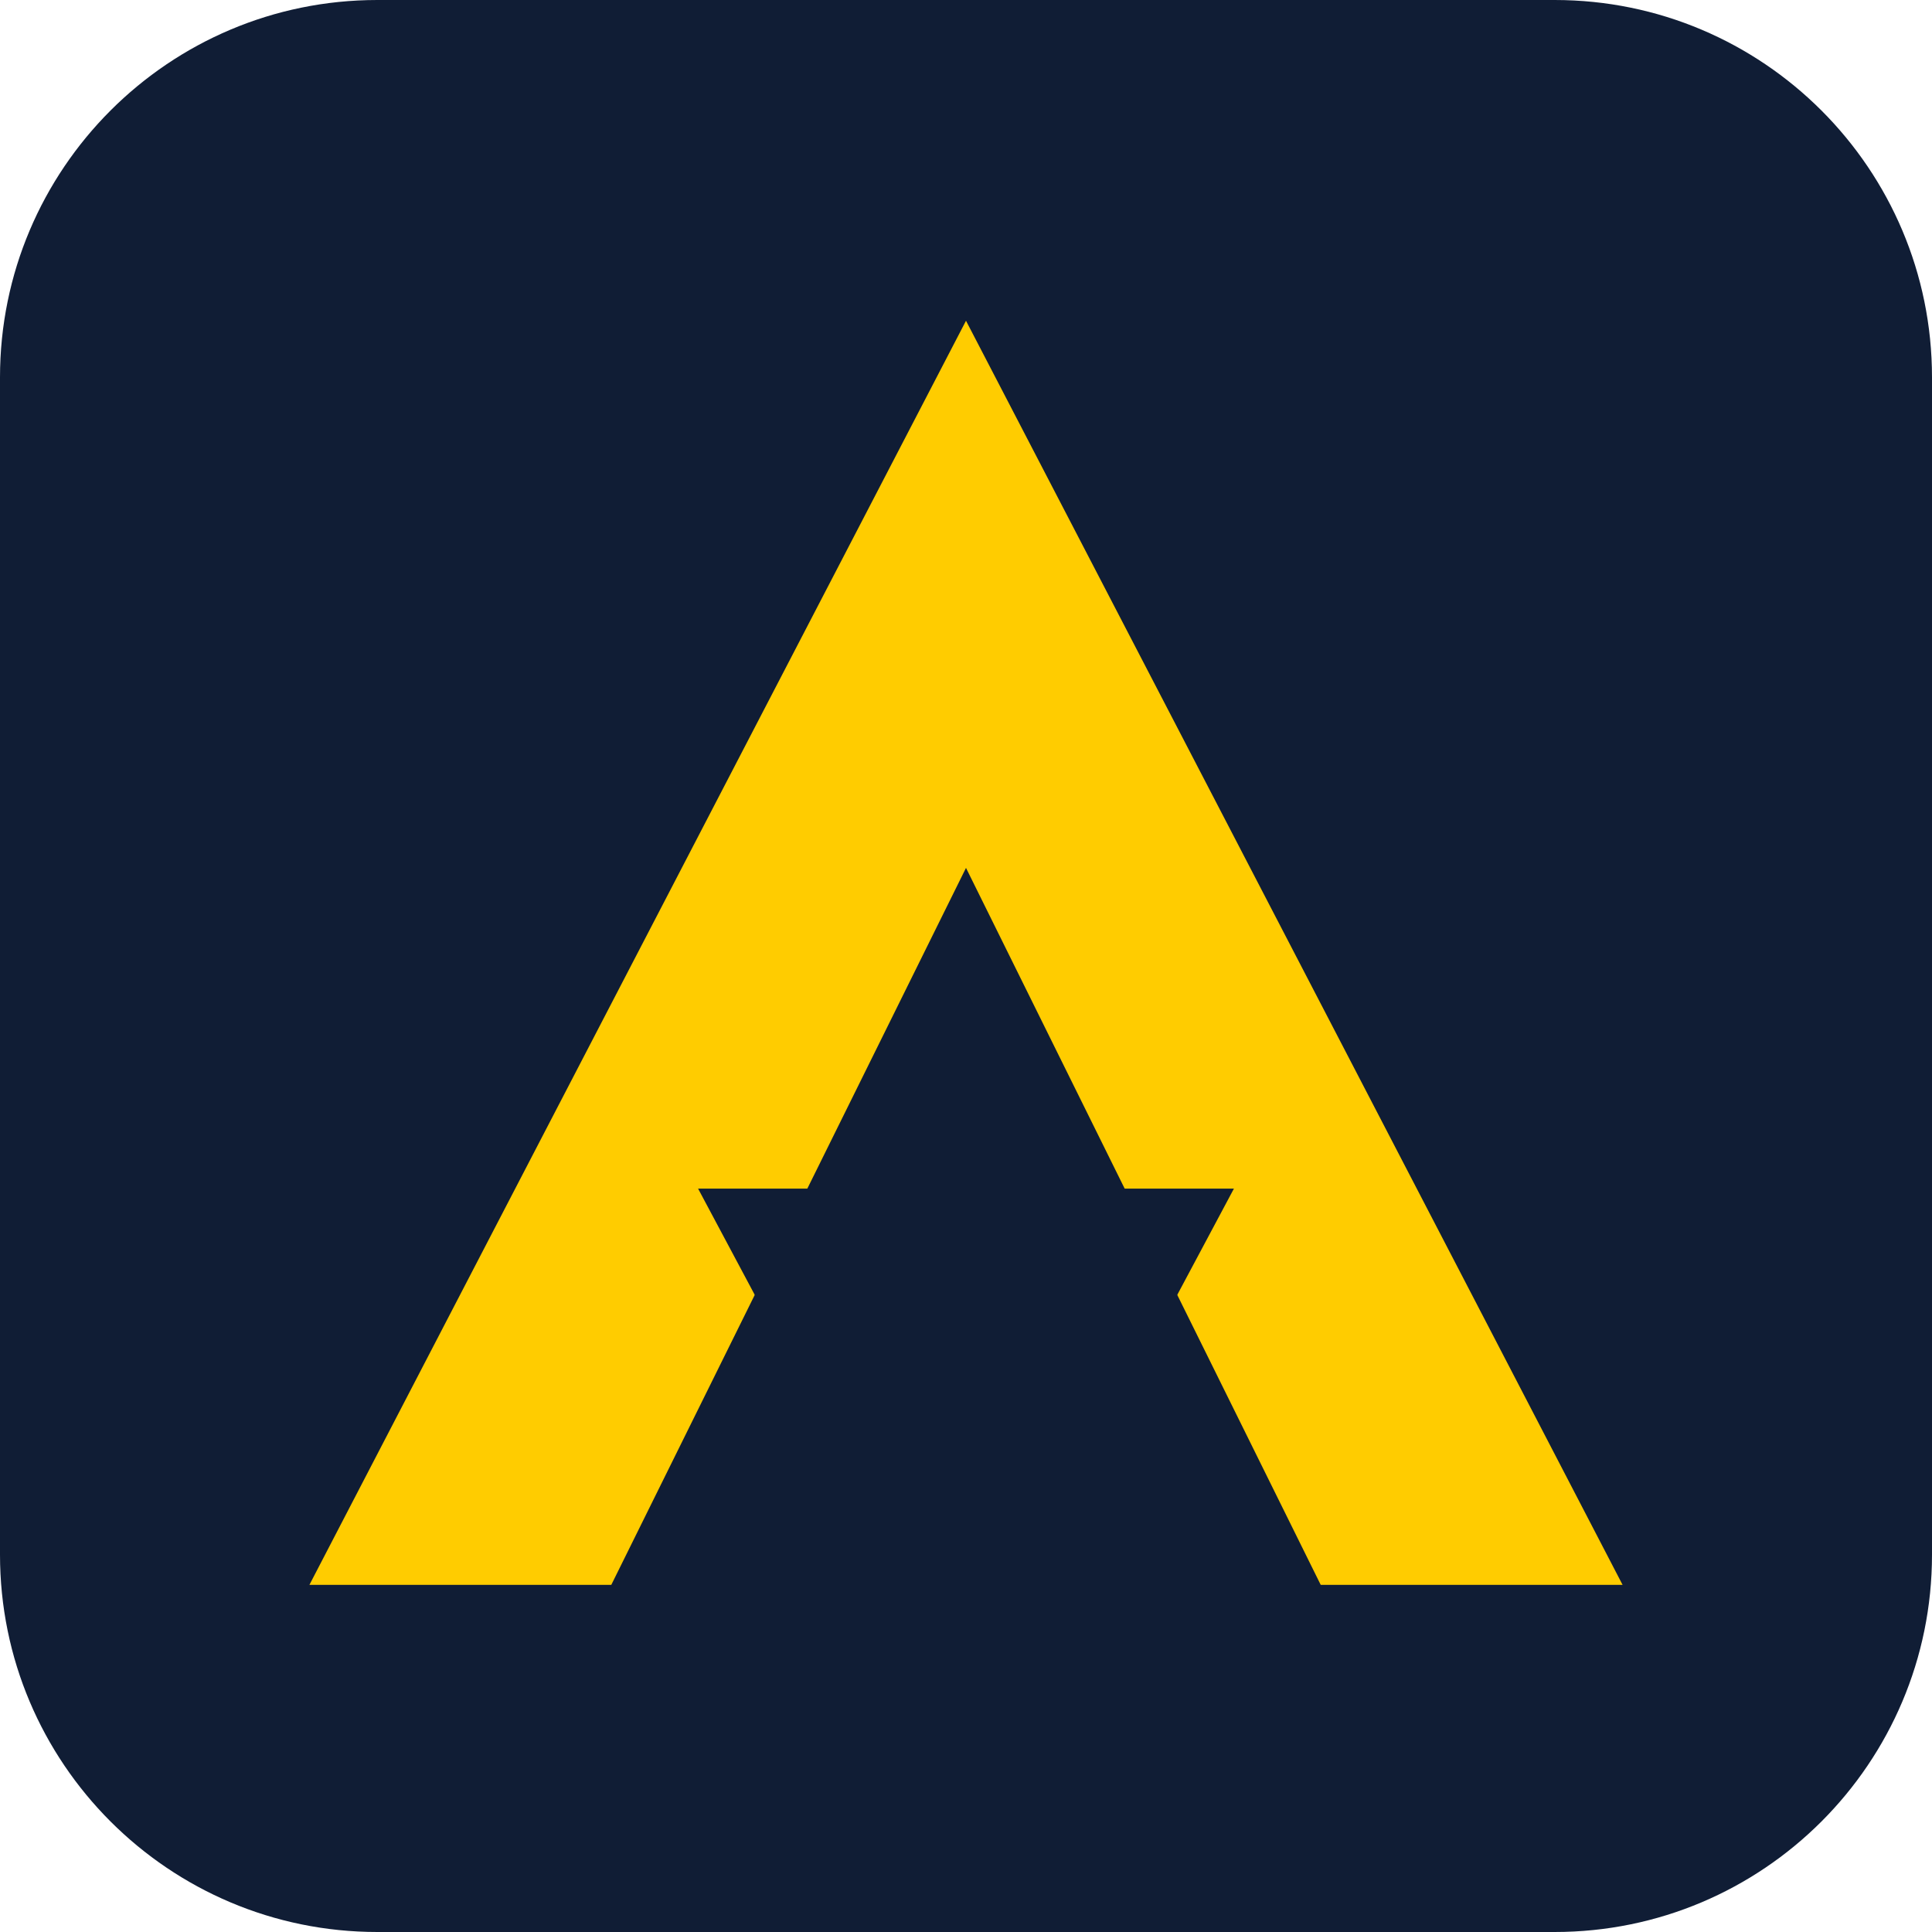
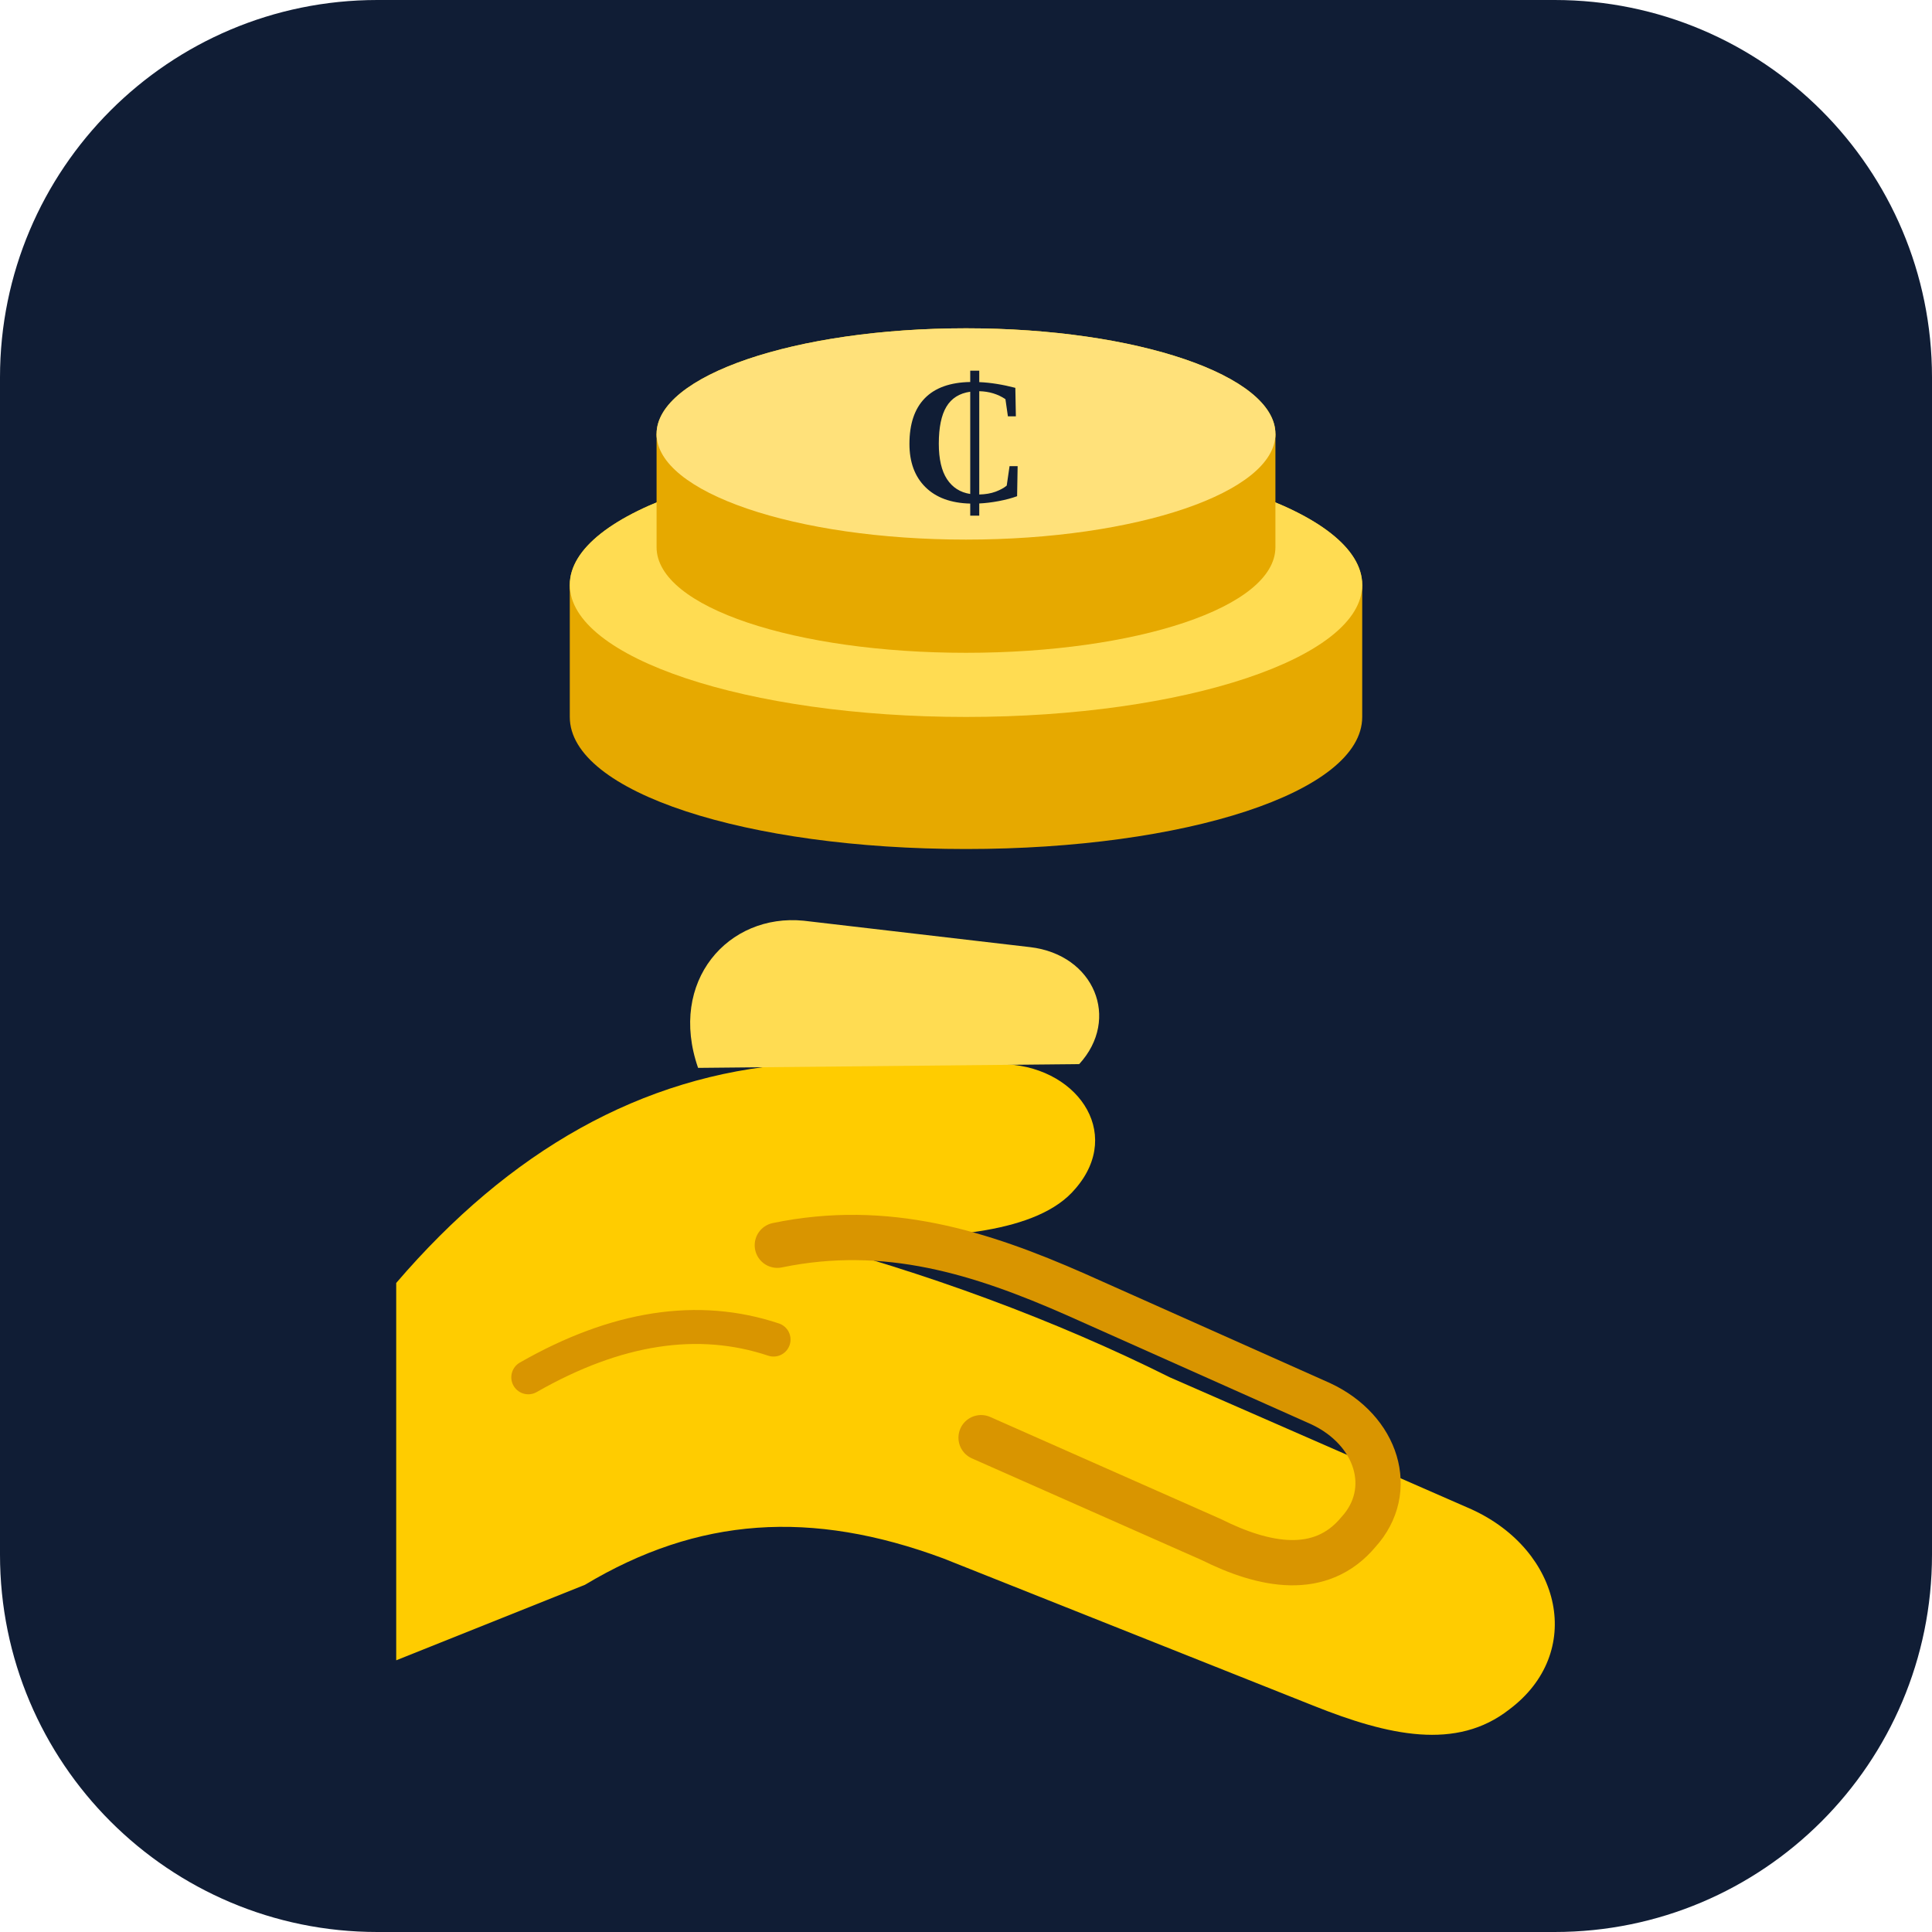
- <svg xmlns="http://www.w3.org/2000/svg" viewBox="0 0 512 512">
+ <svg xmlns="http://www.w3.org/2000/svg" width="512" height="512" viewBox="0 0 512 512">
  <rect width="512" height="512" rx="100" fill="#101d35" />
-   <path d="M256 85 L430 420 H350 L256 230 L162 420 H82 Z" fill="#ffcc00" />
-   <path d="M185 315 H327 L295 375 H217 Z" fill="#101d35" />
+   <ellipse cx="256" cy="155" rx="105" ry="35" fill="#ffcc00" />
+   <path d="M151 155v35c0 20 47 35 105 35s105-15 105-35v-35" fill="#e6a900" />
+   <ellipse cx="256" cy="155" rx="105" ry="35" fill="#ffdc52" />
+   <ellipse cx="256" cy="115" rx="82" ry="28" fill="#ffcc00" />
+   <path d="M174 115v30c0 16 37 28 82 28s82-12 82-28v-30" fill="#e6a900" />
+   <ellipse cx="256" cy="115" rx="82" ry="28" fill="#ffe17a" />
+   <text x="256" y="133" text-anchor="middle" font-size="48" font-weight="bold" fill="#101d35">₵</text>
+   <path d="M105 340            C135 305 170 285 210 282            L265 282            C285 282 298 300 285 315            C275 327 250 328 230 328            L210 328            C245 337 280 350 310 365            L390 400            C414 411 420 438 400 453            C386 464 368 460 348 452            L250 413            C215 400 185 402 155 420            L105 440 Z" fill="#ffcc00" />
+   <path d="M185 283            C177 260 193 242 213 244            L273 251            C290 253 297 270 286 282" fill="#ffdc52" />
+   <path d="M206 330            C235 324 260 332 285 343            L350 372            C365 379 370 395 360 406            C350 418 335 415 321 408            L260 381" fill="none" stroke="#d99500" stroke-width="12" stroke-linecap="round" />
+   <path d="M140 365 Q175 345 205 355" fill="none" stroke="#d99500" stroke-width="9" stroke-linecap="round" />
</svg>
